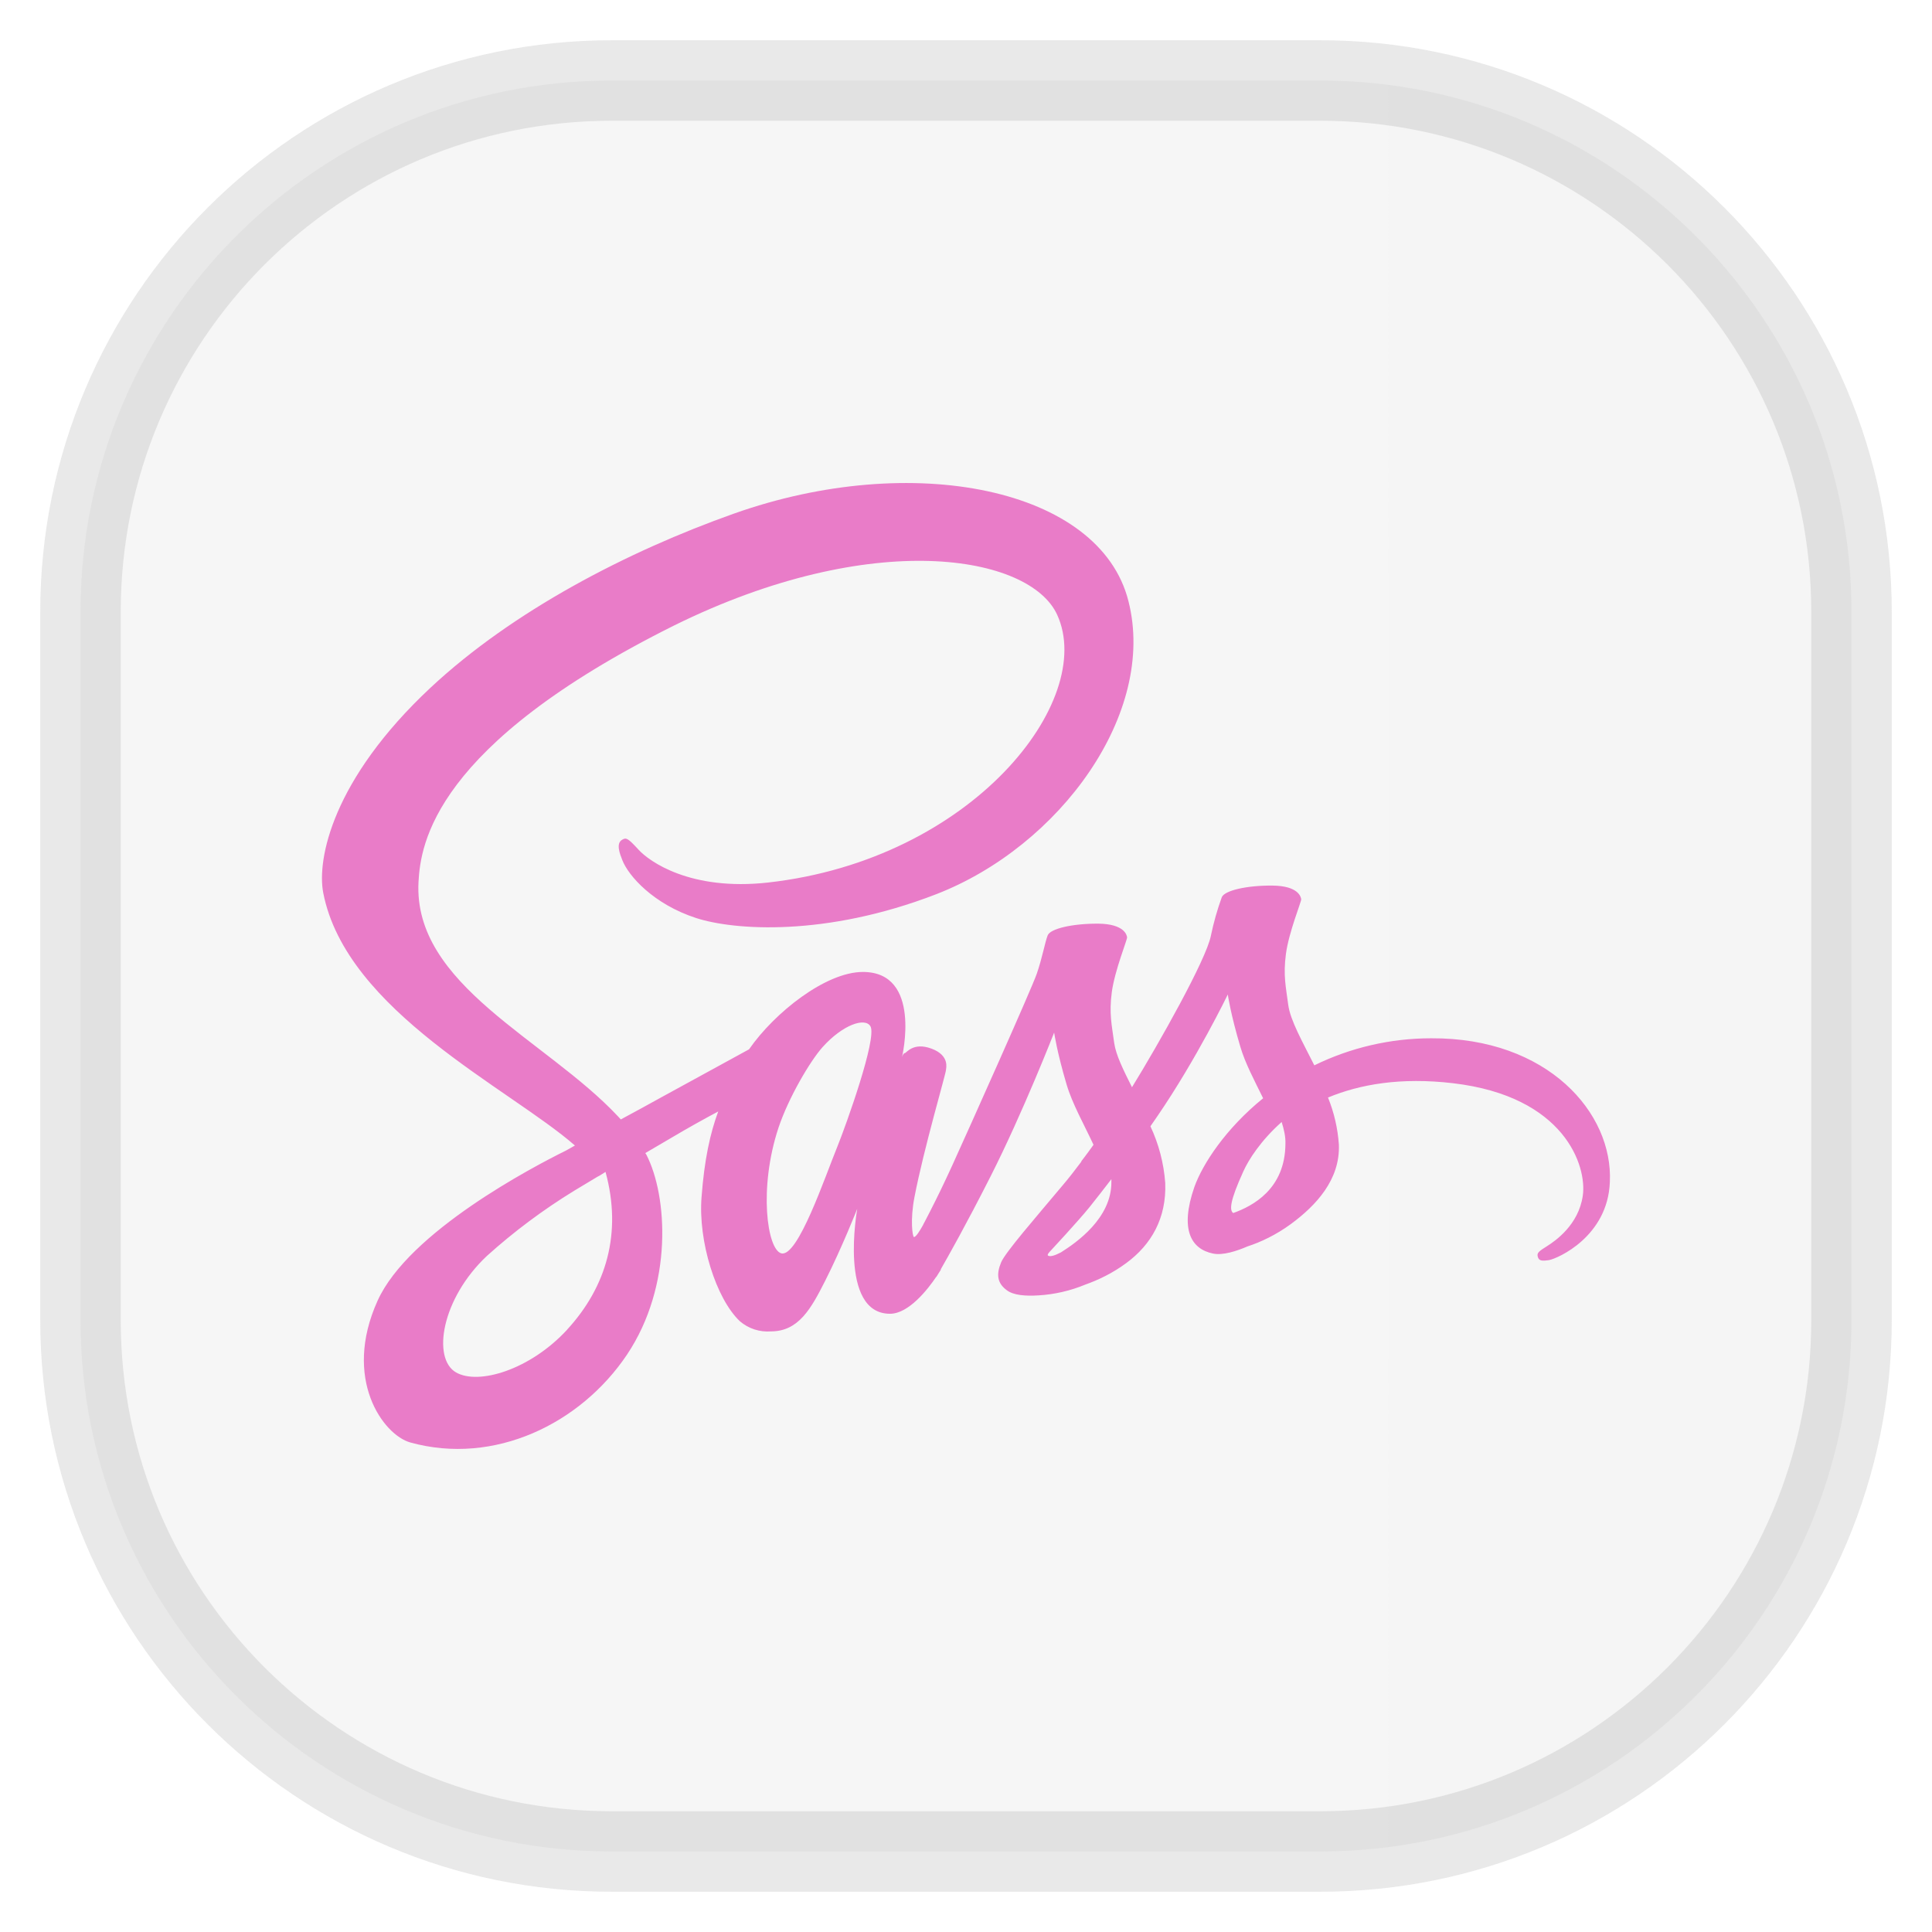
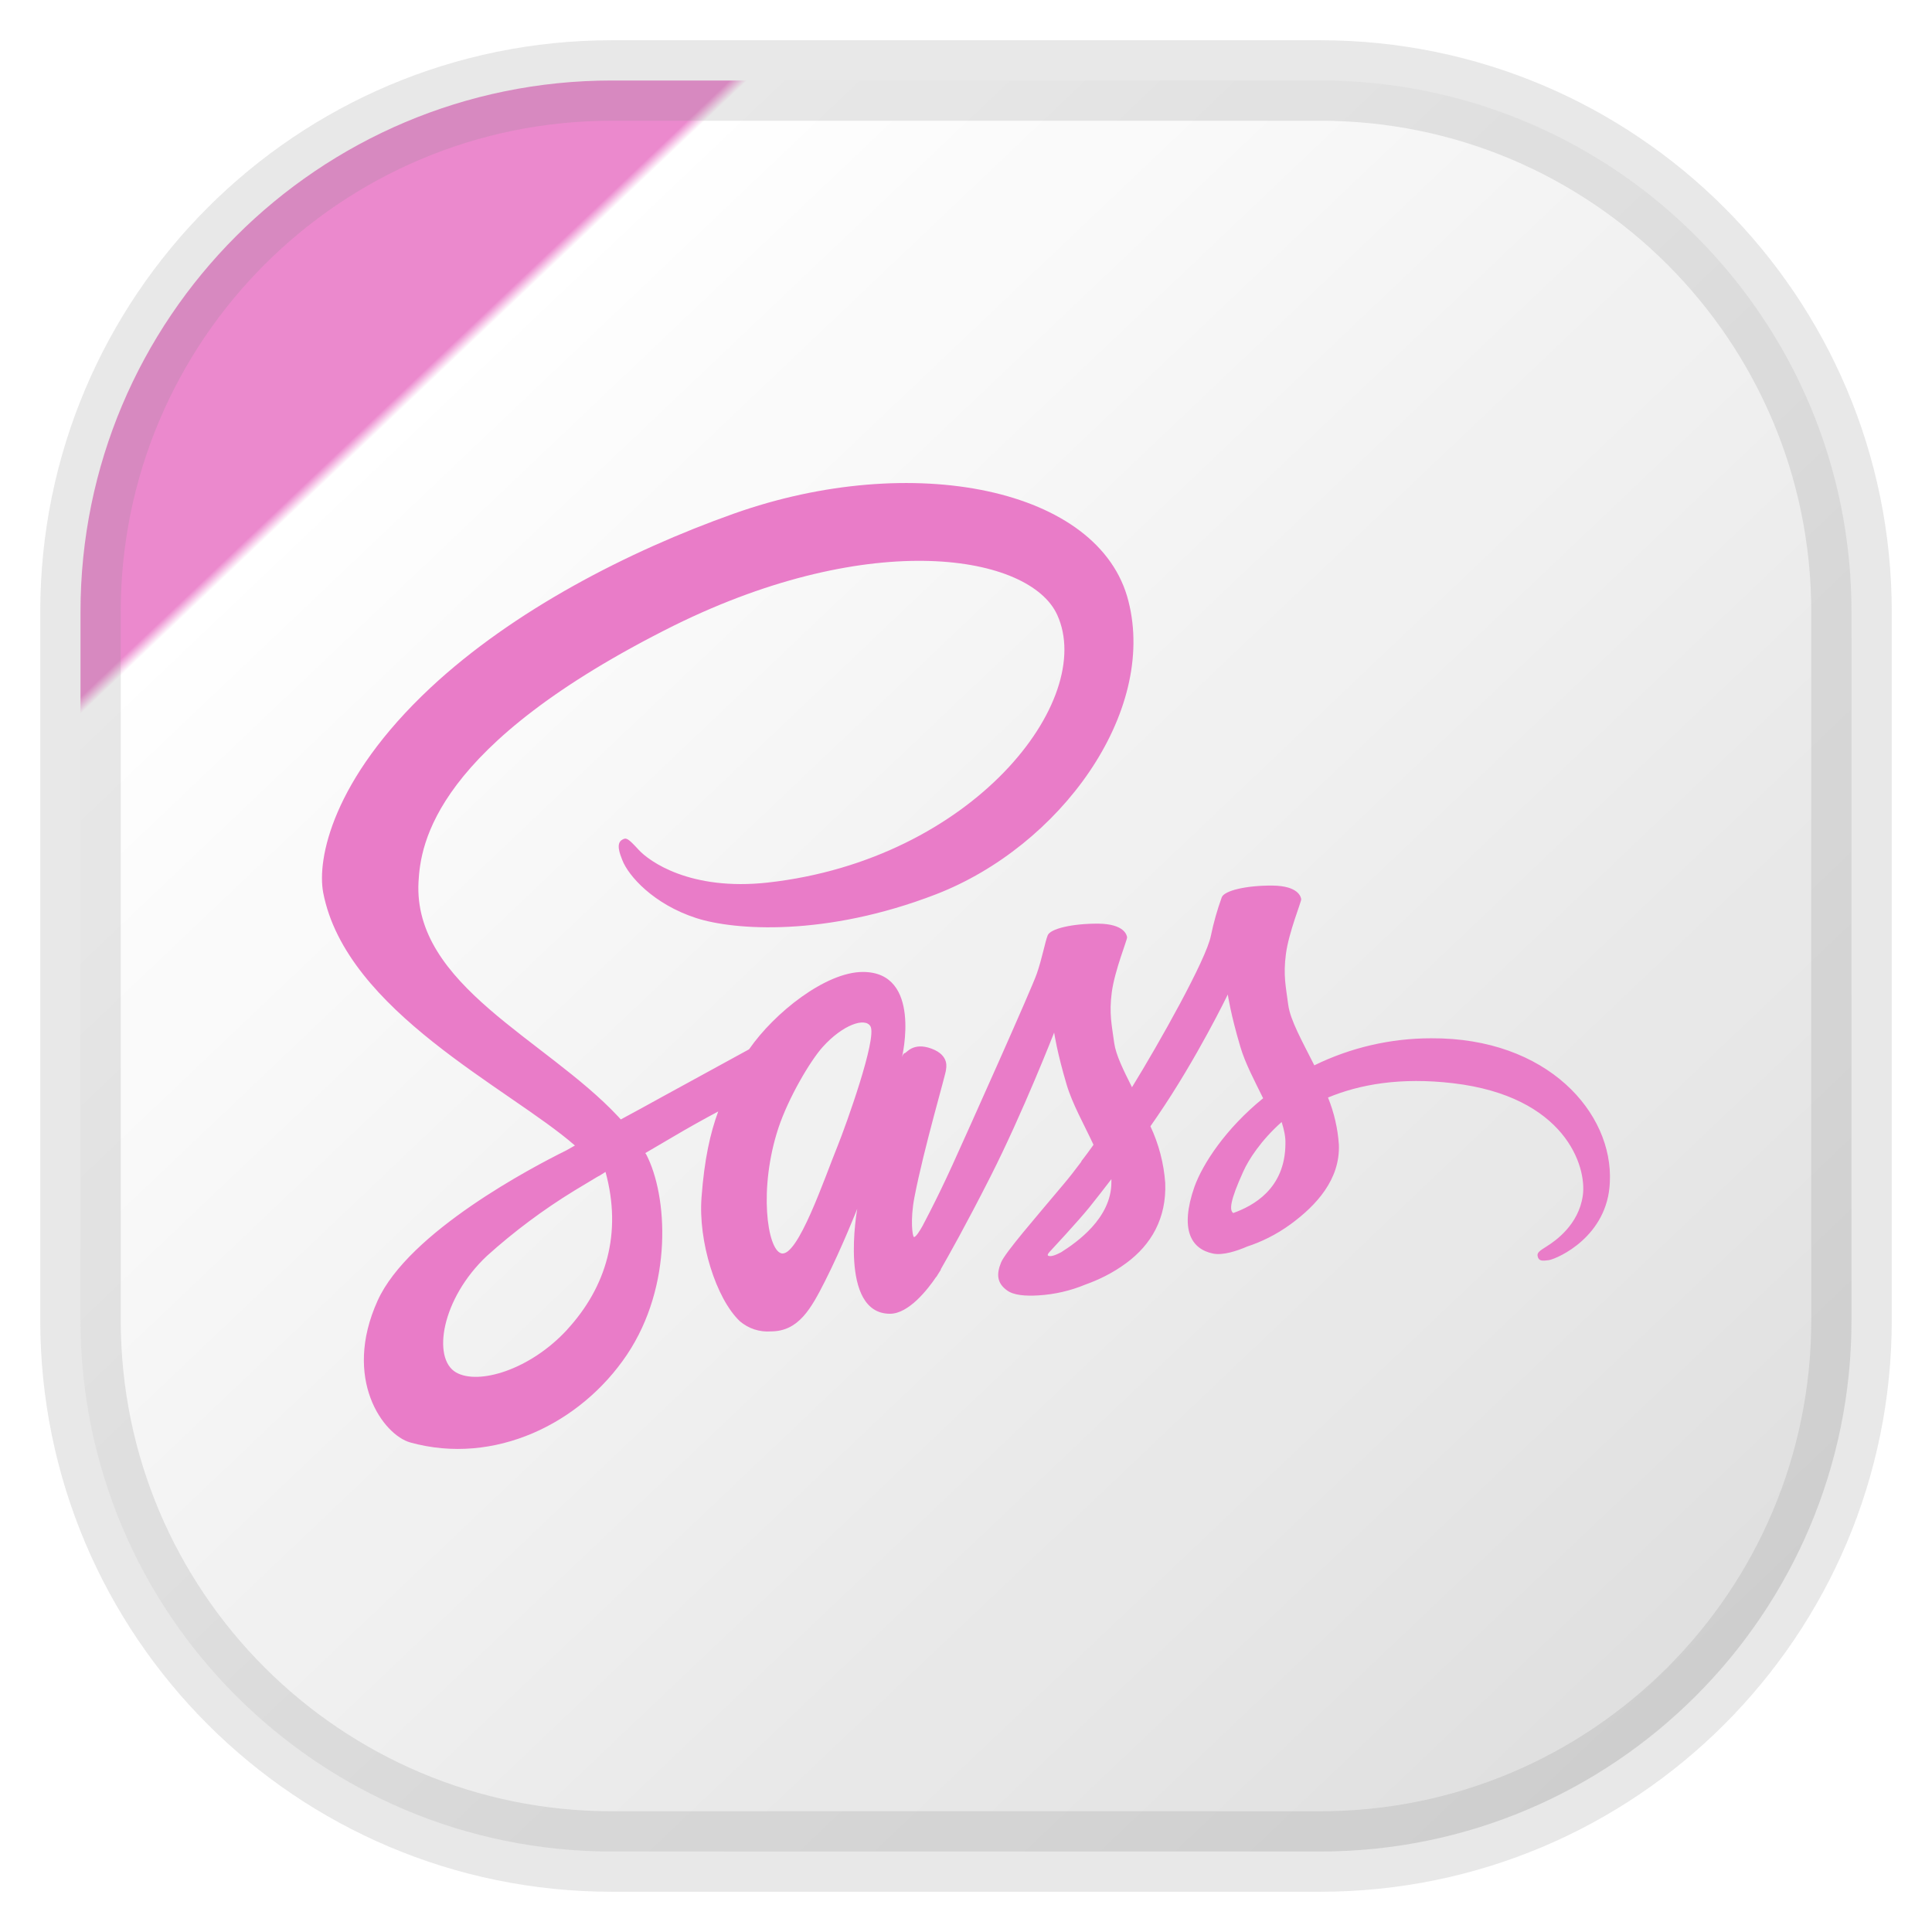
<svg xmlns="http://www.w3.org/2000/svg" width="24" height="24" fill="none">
-   <rect width="22" height="22" x="1" y="1" opacity="0.85" fill="url(#a)" rx="6.6" style="vector-effect:non-scaling-stroke;-inkscape-stroke:hairline;stroke-width:1;stroke-dasharray:none;stroke:gray;stroke-opacity:.2" />
+   <rect x="1" y="1" width="22" height="22" rx="6.6" fill="url(#a)" opacity="0.9" style="-inkscape-stroke:hairline;fill:url(#a);stroke-opacity:.2;stroke:gray;vector-effect:non-scaling-stroke" />
  <path fill="#E97CC8" d="M17.777 12.898a3.3 3.3 0 0 0-1.45.336c-.148-.295-.298-.558-.324-.751-.029-.225-.064-.363-.029-.631.035-.27.193-.652.19-.681s-.035-.167-.357-.17-.599.062-.63.146a3.5 3.5 0 0 0-.135.477c-.056.292-.643 1.335-.98 1.882-.107-.214-.2-.4-.221-.55-.03-.225-.065-.362-.03-.63.036-.27.193-.653.19-.682s-.035-.166-.356-.17c-.322-.002-.6.062-.631.147-.033.085-.068.283-.135.476s-.847 1.935-1.052 2.385c-.105.23-.196.415-.26.54l-.012.024c-.055.108-.087.167-.087.167v.002c-.044.08-.091.152-.114.152-.018 0-.05-.21.006-.497.116-.604.394-1.545.391-1.578 0-.017.053-.18-.181-.266-.228-.084-.31.056-.33.056s-.035.05-.035.05.254-1.058-.486-1.058c-.461 0-1.098.505-1.414.961l-1.075.588c-.173.096-.351.193-.518.283l-.035-.038c-.894-.956-2.548-1.63-2.478-2.914.026-.467.187-1.695 3.177-3.185 2.46-1.213 4.418-.877 4.757-.131.486 1.063-1.049 3.039-3.591 3.325-.97.108-1.48-.266-1.608-.406-.134-.146-.155-.155-.204-.126-.082.044-.03.176 0 .252.076.198.388.549.917.721.468.152 1.605.237 2.981-.295 1.54-.596 2.744-2.253 2.39-3.641-.353-1.409-2.69-1.873-4.903-1.087-1.315.467-2.741 1.204-3.767 2.162-1.219 1.14-1.412 2.13-1.333 2.546.284 1.473 2.315 2.431 3.127 3.141l-.11.062c-.407.201-1.956 1.01-2.342 1.867-.438.97.07 1.666.407 1.76 1.043.289 2.115-.232 2.691-1.09.576-.86.506-1.976.24-2.488l-.012-.017.319-.187c.207-.123.412-.237.587-.33-.1.271-.172.596-.207 1.063-.044.55.18 1.263.476 1.543a.53.53 0 0 0 .386.126c.345 0 .5-.286.672-.625.21-.415.4-.898.4-.898s-.236 1.304.407 1.304c.233 0 .47-.304.575-.46v.004l.018-.03.038-.06v-.007c.093-.163.304-.534.617-1.151.403-.795.791-1.789.791-1.789s.035.243.155.646c.07.237.217.497.334.748-.094.132-.152.205-.152.205l.002.003c-.075.1-.157.207-.248.313-.318.38-.698.815-.75.94-.062.15-.048.258.07.345.084.065.236.074.39.065a1.8 1.8 0 0 0 .588-.135c.155-.055.336-.14.506-.266.313-.23.502-.56.485-.996a2 2 0 0 0-.184-.704l.085-.123c.494-.722.876-1.514.876-1.514s.035.243.155.646c.059.204.178.427.284.643-.465.377-.751.815-.854 1.102-.184.531-.04.771.231.827.123.026.298-.032.427-.088.164-.053.356-.143.54-.278.313-.23.614-.552.597-.987a1.9 1.9 0 0 0-.135-.585c.395-.164.903-.254 1.552-.178 1.391.163 1.666 1.031 1.613 1.397-.052.365-.345.564-.441.625s-.129.082-.12.126c.012.064.059.061.14.05.114-.021.731-.296.757-.968.044-.86-.774-1.797-2.22-1.788Zm-10.73 3.618c-.463.503-1.106.693-1.383.532-.298-.173-.181-.915.385-1.447a7.4 7.4 0 0 1 1.085-.81l.286-.172.032-.017.07-.044c.208.76.01 1.429-.476 1.958Zm3.36-2.285c-.16.391-.497 1.394-.702 1.338-.175-.047-.283-.807-.035-1.558.126-.377.392-.827.547-1.002.251-.28.529-.374.596-.26.085.149-.307 1.236-.406 1.482m2.773 1.326c-.067.035-.131.059-.16.041-.02-.011.029-.058.029-.058s.348-.374.485-.544q.12-.15.272-.348v.039c0 .447-.433.748-.626.87m2.14-.488c-.05-.035-.041-.152.125-.517.064-.143.216-.383.476-.614.03.094.05.184.047.27-.003.563-.406.774-.649.861Z" />
  <defs>
-     <linearGradient id="a" gradientTransform="scale(33)" gradientUnits="userSpaceOnUse">
-       <stop stop-color="#F4F4F4" />
-       <stop offset="1" stop-color="#DDD" />
+     <linearGradient id="a" x1=".05" x2="1" y1="0" y2="1" gradientTransform="scale(22)" gradientUnits="userSpaceOnUse">
+       <stop style="stop-color:#E97CC8" offset="0.2" />
+       <stop style="stop-color:#fff" offset="0.205" />
+       <stop style="stop-color:#dadada" offset="1" />
    </linearGradient>
  </defs>
</svg>
